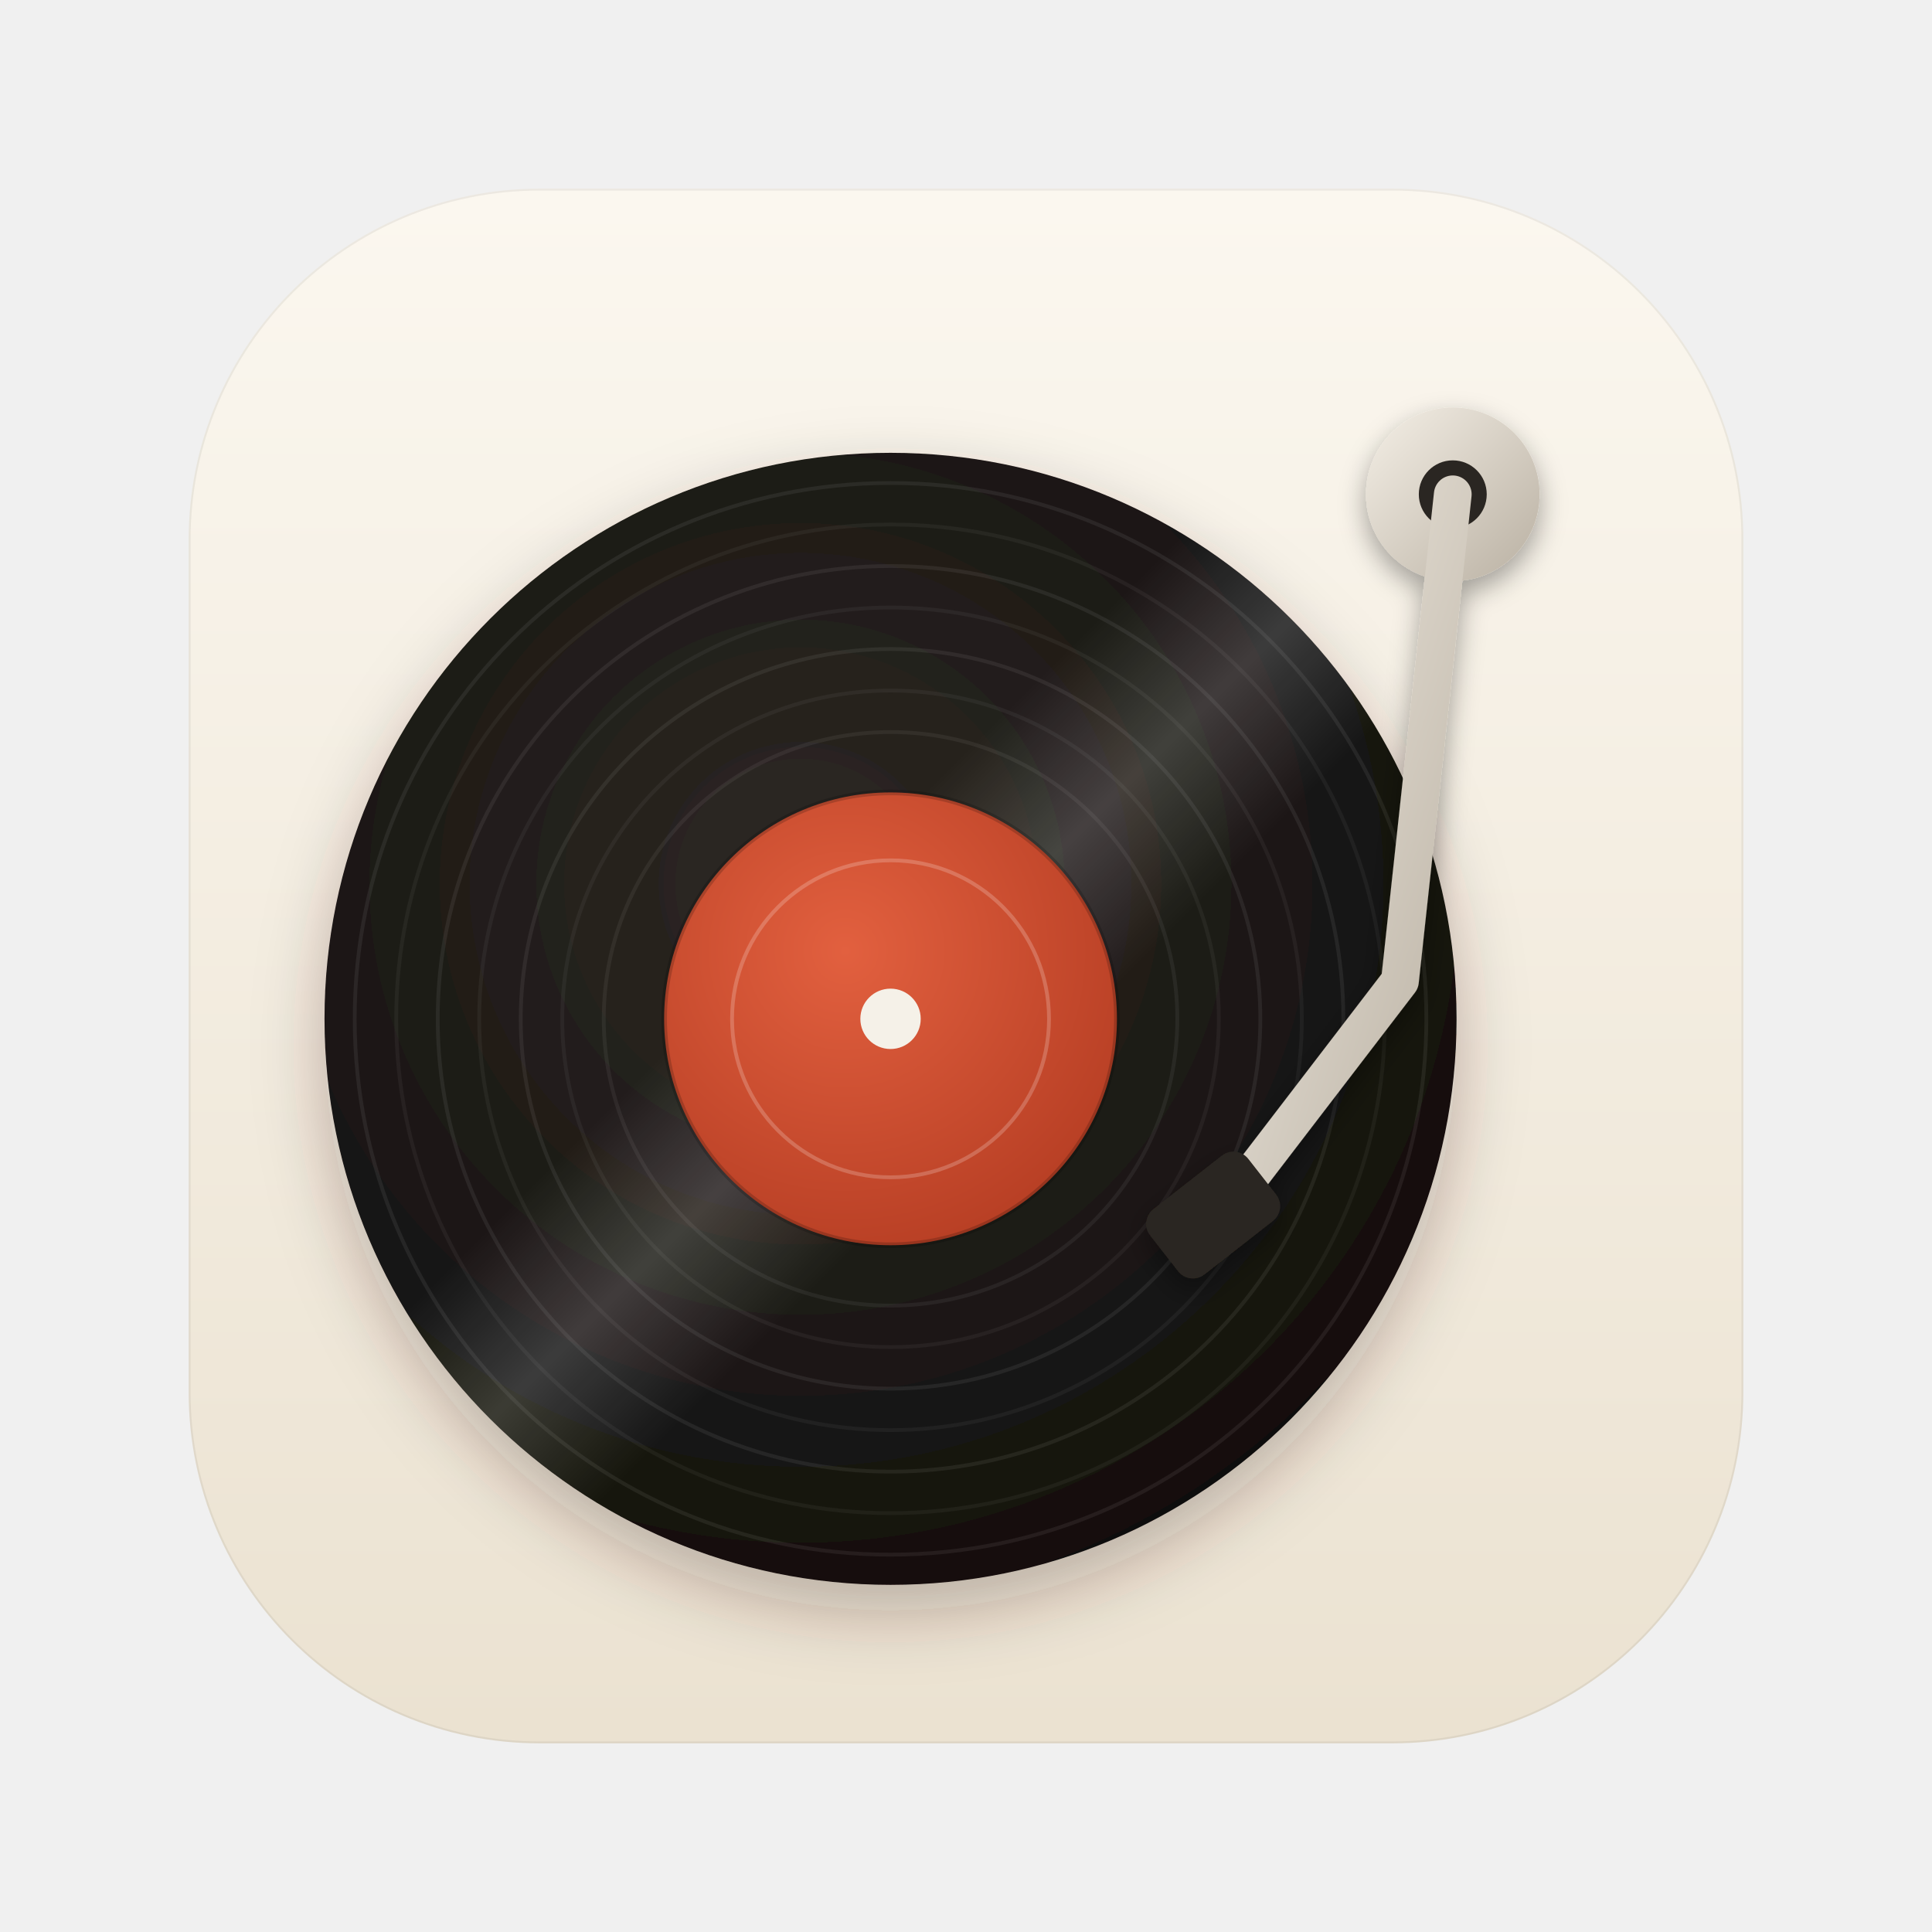
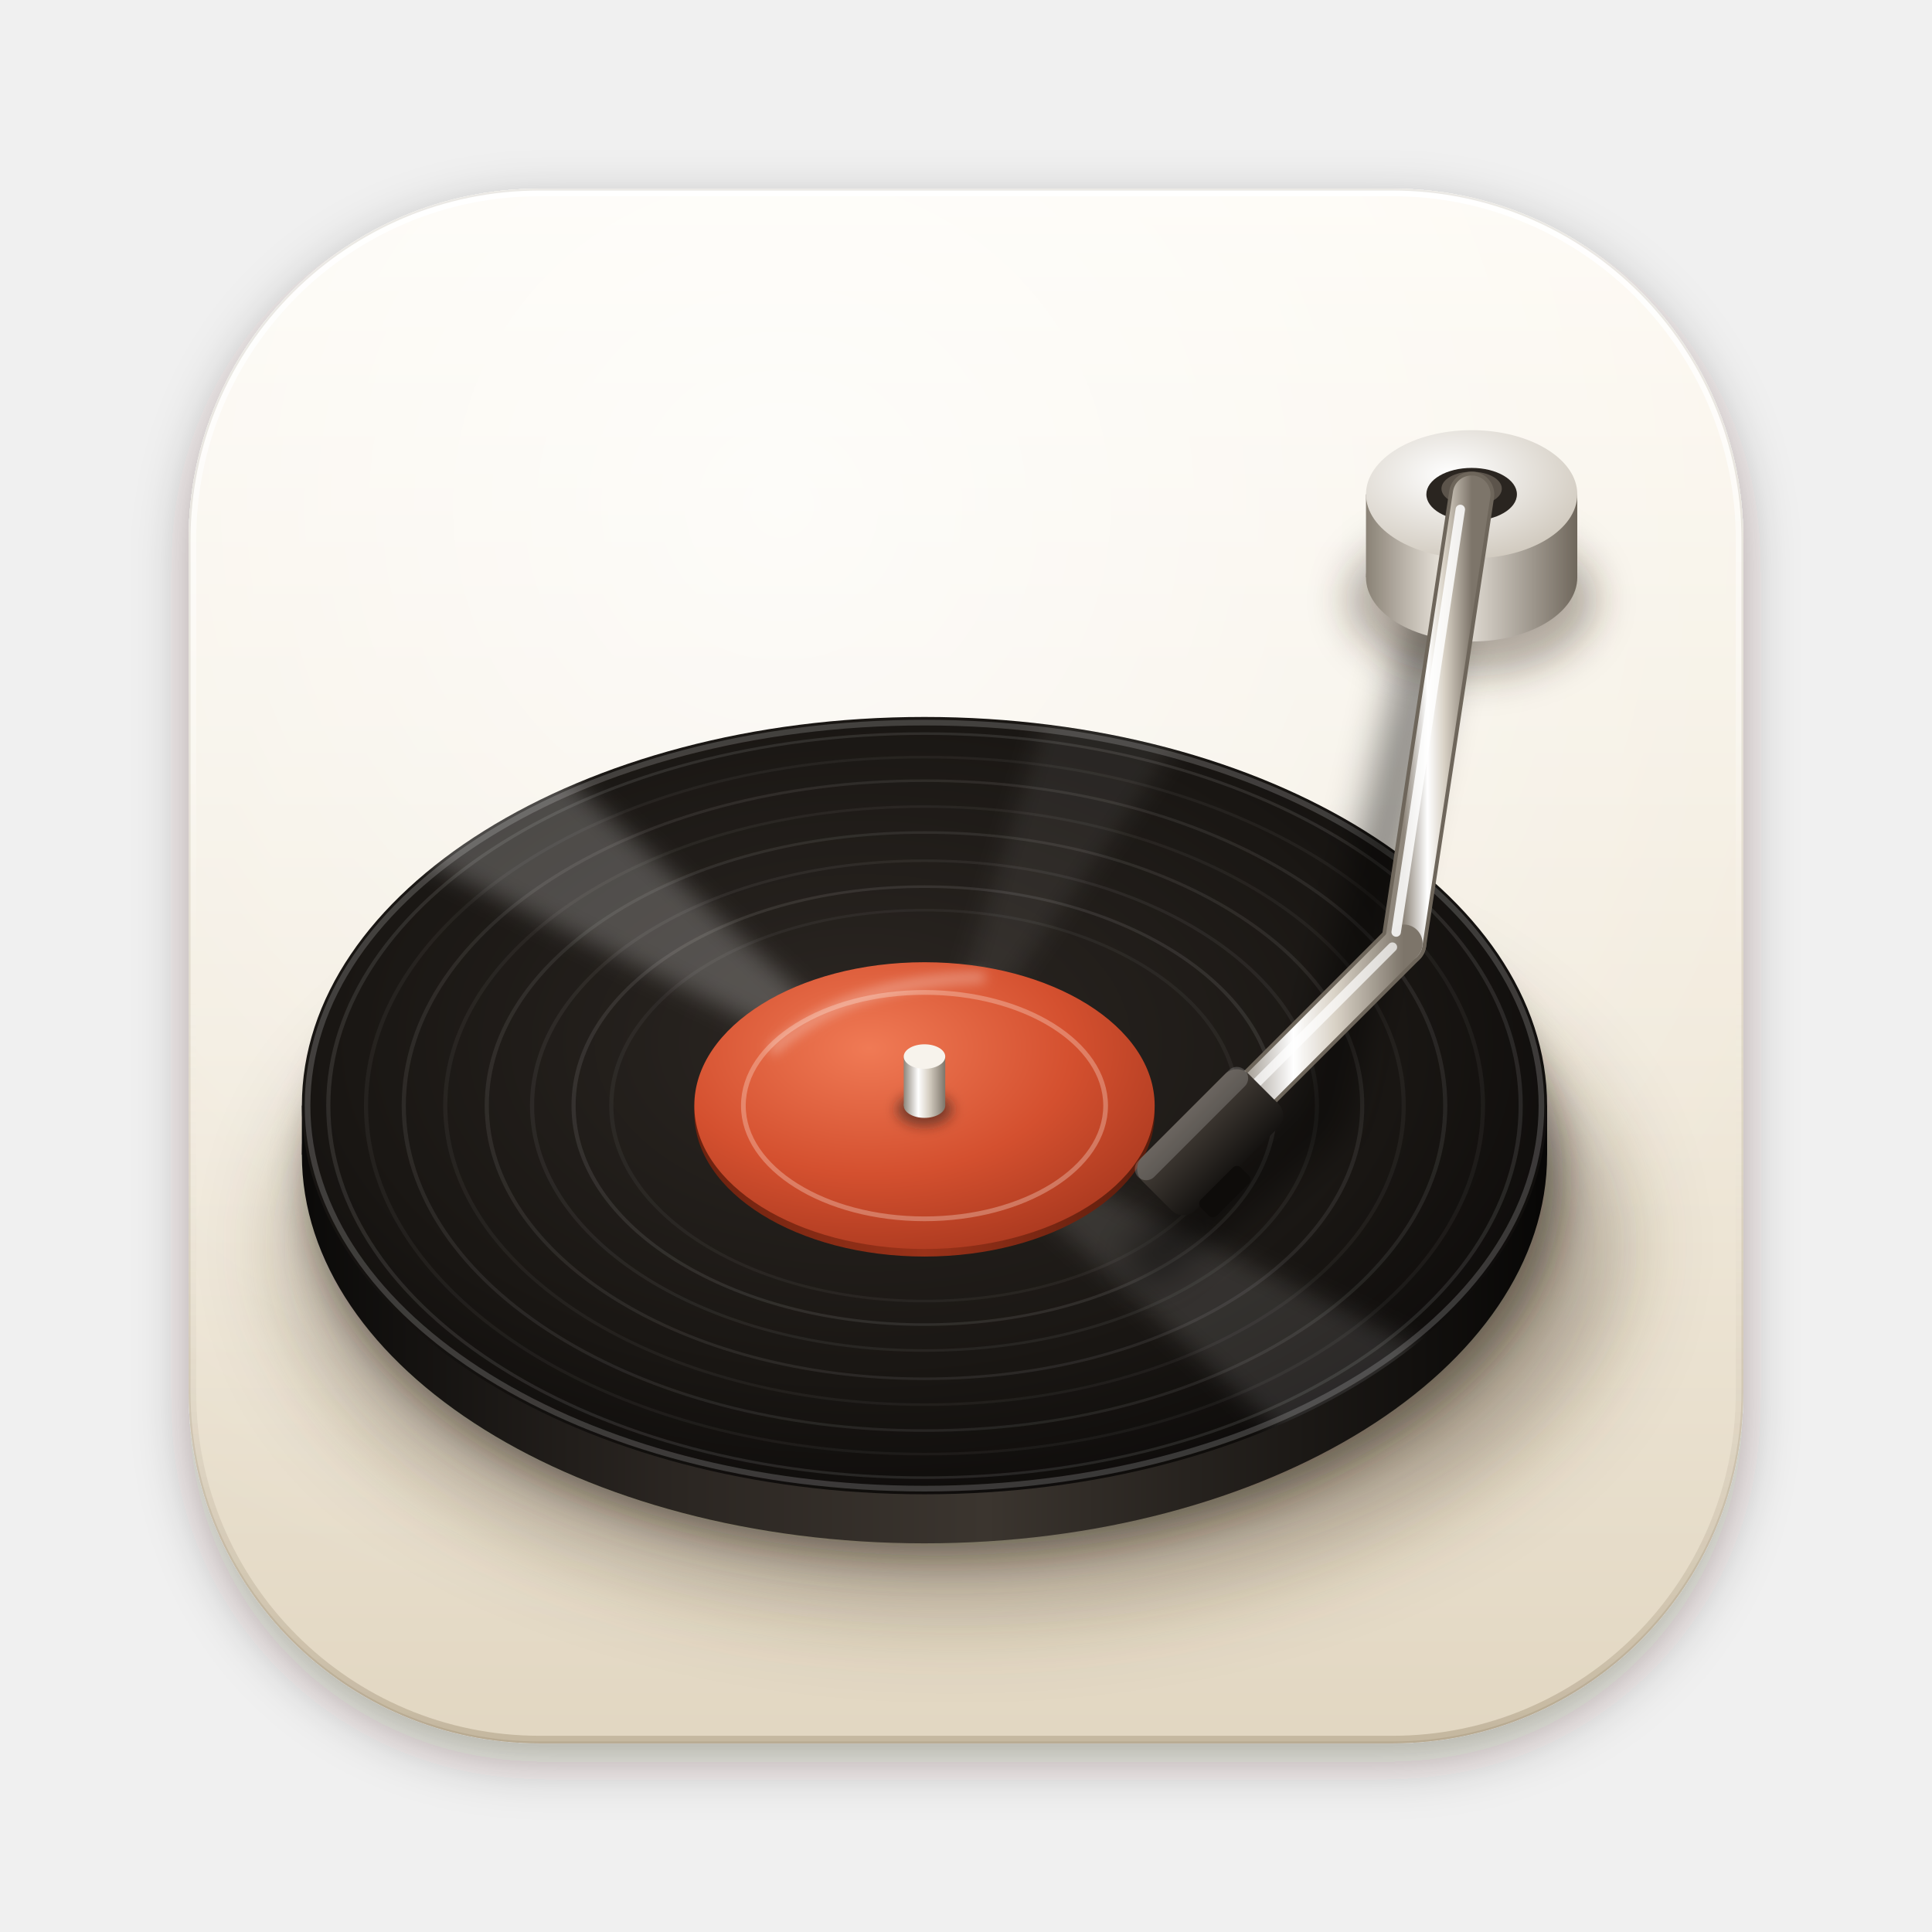
<svg xmlns="http://www.w3.org/2000/svg" width="1024" height="1024" viewBox="0 0 1024 1024">
  <defs>
-     <linearGradient id="paper" x1="0" y1="0" x2="0" y2="1">
-       <stop offset="0" stop-color="#fbf7ef" />
-       <stop offset="1" stop-color="#ebe2d1" />
+     <linearGradient id="tile" x1="0" y1="0" x2="0" y2="1">
+       <stop offset="0" stop-color="#fdfaf3" />
+       <stop offset="0.55" stop-color="#f1eadc" />
+       <stop offset="1" stop-color="#e2d7c2" />
    </linearGradient>
-     <radialGradient id="disc" cx="0.42" cy="0.38" r="0.7">
-       <stop offset="0" stop-color="#2e2924" />
-       <stop offset="0.6" stop-color="#1b1815" />
-       <stop offset="1" stop-color="#0f0d0b" />
+     <linearGradient id="tileRim" x1="0" y1="0" x2="0" y2="1">
+       <stop offset="0" stop-color="#ffffff" stop-opacity="0.95" />
+       <stop offset="0.5" stop-color="#ffffff" stop-opacity="0" />
+       <stop offset="1" stop-color="#7a6648" stop-opacity="0.28" />
+     </linearGradient>
+     <radialGradient id="tileGlow" cx="0.38" cy="0.2" r="0.75">
+       <stop offset="0" stop-color="#ffffff" stop-opacity="0.7" />
+       <stop offset="1" stop-color="#ffffff" stop-opacity="0" />
    </radialGradient>
-     <linearGradient id="sheen" x1="0" y1="0" x2="1" y2="1">
-       <stop offset="0" stop-color="#ffffff" stop-opacity="0" />
-       <stop offset="0.42" stop-color="#ffffff" stop-opacity="0" />
-       <stop offset="0.5" stop-color="#ffffff" stop-opacity="0.16" />
-       <stop offset="0.58" stop-color="#ffffff" stop-opacity="0" />
-       <stop offset="1" stop-color="#ffffff" stop-opacity="0" />
+     <linearGradient id="edge" x1="0" y1="0" x2="1" y2="0">
+       <stop offset="0" stop-color="#0b0a09" />
+       <stop offset="0.3" stop-color="#2b2622" />
+       <stop offset="0.55" stop-color="#3b352f" />
+       <stop offset="0.8" stop-color="#1c1916" />
+       <stop offset="1" stop-color="#080706" />
    </linearGradient>
-     <radialGradient id="label" cx="0.4" cy="0.35" r="0.75">
-       <stop offset="0" stop-color="#e2603f" />
-       <stop offset="1" stop-color="#b43c22" />
+     <radialGradient id="vinyl" cx="0.45" cy="0.42" r="0.62">
+       <stop offset="0" stop-color="#2c2723" />
+       <stop offset="0.7" stop-color="#191613" />
+       <stop offset="1" stop-color="#0d0b0a" />
    </radialGradient>
-     <linearGradient id="arm" x1="0" y1="0" x2="1" y2="1">
-       <stop offset="0" stop-color="#f4efe6" />
-       <stop offset="1" stop-color="#b9b0a2" />
+     <linearGradient id="sheenA" x1="0" y1="0" x2="1" y2="0">
+       <stop offset="0" stop-color="#fff" stop-opacity="0" />
+       <stop offset="0.5" stop-color="#fff" stop-opacity="0.34" />
+       <stop offset="1" stop-color="#fff" stop-opacity="0" />
    </linearGradient>
-     <filter id="drop" x="-20%" y="-20%" width="140%" height="140%">
-       <feDropShadow dx="0" dy="14" stdDeviation="18" flood-color="#3a2a18" flood-opacity="0.28" />
+     <radialGradient id="label" cx="0.38" cy="0.3" r="0.8">
+       <stop offset="0" stop-color="#f07a55" />
+       <stop offset="0.55" stop-color="#d4502f" />
+       <stop offset="1" stop-color="#a5361d" />
+     </radialGradient>
+     <linearGradient id="labelEdge" x1="0" y1="0" x2="1" y2="0">
+       <stop offset="0" stop-color="#6d220f" />
+       <stop offset="0.5" stop-color="#9a3219" />
+       <stop offset="1" stop-color="#5a1c0c" />
+     </linearGradient>
+     <linearGradient id="chrome" x1="0" y1="0" x2="1" y2="0">
+       <stop offset="0" stop-color="#8f877c" />
+       <stop offset="0.35" stop-color="#ffffff" />
+       <stop offset="0.6" stop-color="#d8d1c5" />
+       <stop offset="1" stop-color="#7d756a" />
+     </linearGradient>
+     <linearGradient id="tube" gradientUnits="userSpaceOnUse" x1="0" y1="-13" x2="0" y2="13">
+       <stop offset="0" stop-color="#ffffff" />
+       <stop offset="0.35" stop-color="#e9e3d8" />
+       <stop offset="0.7" stop-color="#a39a8c" />
+       <stop offset="1" stop-color="#6e665b" />
+     </linearGradient>
+     <linearGradient id="baseSide" x1="0" y1="0" x2="1" y2="0">
+       <stop offset="0" stop-color="#8a8276" />
+       <stop offset="0.4" stop-color="#f3eee6" />
+       <stop offset="1" stop-color="#6f675c" />
+     </linearGradient>
+     <radialGradient id="baseTop" cx="0.4" cy="0.35" r="0.8">
+       <stop offset="0" stop-color="#ffffff" />
+       <stop offset="1" stop-color="#c9c1b4" />
+     </radialGradient>
+     <linearGradient id="head" x1="0" y1="0" x2="0" y2="1">
+       <stop offset="0" stop-color="#4a433c" />
+       <stop offset="1" stop-color="#151311" />
+     </linearGradient>
+     <filter id="tileShadow" x="-20%" y="-20%" width="140%" height="150%">
+       <feDropShadow dx="0" dy="10" stdDeviation="14" flood-color="#2c1f10" flood-opacity="0.32" />
    </filter>
-     <filter id="soft" x="-30%" y="-30%" width="160%" height="160%">
-       <feDropShadow dx="0" dy="6" stdDeviation="7" flood-color="#000" flood-opacity="0.35" />
+     <filter id="blur24" x="-30%" y="-60%" width="160%" height="220%">
+       <feGaussianBlur stdDeviation="24" />
    </filter>
-     <clipPath id="discClip">
-       <circle cx="472" cy="540" r="300" />
+     <filter id="blur10" x="-30%" y="-60%" width="160%" height="220%">
+       <feGaussianBlur stdDeviation="10" />
+     </filter>
+     <filter id="blur6" x="-40%" y="-40%" width="180%" height="180%">
+       <feGaussianBlur stdDeviation="6" />
+     </filter>
+     <filter id="blur3" x="-40%" y="-40%" width="180%" height="180%">
+       <feGaussianBlur stdDeviation="3" />
+     </filter>
+     <clipPath id="tileClip">
+       <rect x="100" y="100" width="824" height="824" rx="186" />
+     </clipPath>
+     <clipPath id="topClip">
+       <ellipse cx="490" cy="586" rx="330" ry="206" />
    </clipPath>
  </defs>
-   <rect x="100" y="100" width="824" height="824" rx="186" fill="url(#paper)" />
-   <rect x="100.5" y="100.5" width="823" height="823" rx="185.5" fill="none" stroke="#000" stroke-opacity="0.06" />
-   <g filter="url(#drop)">
-     <circle cx="472" cy="540" r="300" fill="url(#disc)" />
+   <g filter="url(#tileShadow)">
+     <rect x="100" y="100" width="824" height="824" rx="186" fill="url(#tile)" />
  </g>
-   <g clip-path="url(#discClip)" fill="none" stroke="#ffffff">
-     <circle cx="472" cy="540" r="284" stroke-opacity="0.07" stroke-width="2" />
-     <circle cx="472" cy="540" r="262" stroke-opacity="0.05" stroke-width="2" />
-     <circle cx="472" cy="540" r="240" stroke-opacity="0.07" stroke-width="2" />
-     <circle cx="472" cy="540" r="218" stroke-opacity="0.05" stroke-width="2" />
-     <circle cx="472" cy="540" r="196" stroke-opacity="0.07" stroke-width="2" />
-     <circle cx="472" cy="540" r="174" stroke-opacity="0.05" stroke-width="2" />
-     <circle cx="472" cy="540" r="152" stroke-opacity="0.06" stroke-width="2" />
-     <rect x="152" y="220" width="640" height="640" fill="url(#sheen)" stroke="none" />
+   <rect x="100" y="100" width="824" height="824" rx="186" fill="url(#tileGlow)" />
+   <rect x="102" y="102" width="820" height="820" rx="184" fill="none" stroke="url(#tileRim)" stroke-width="4" />
+   <g clip-path="url(#tileClip)">
+     <ellipse cx="506" cy="660" rx="350" ry="190" fill="#3b2a16" opacity="0.38" filter="url(#blur24)" />
+     <ellipse cx="496" cy="624" rx="332" ry="200" fill="#1a120a" opacity="0.45" filter="url(#blur10)" />
+     <ellipse cx="490" cy="612" rx="330" ry="206" fill="url(#edge)" />
+     <rect x="160" y="586" width="660" height="26" fill="url(#edge)" />
+     <ellipse cx="490" cy="586" rx="330" ry="206" fill="url(#vinyl)" />
+     <g clip-path="url(#topClip)">
+       <g fill="none" stroke="#ffffff" stroke-width="2.2" transform="translate(490 586) scale(1 0.624)">
+         <circle r="316" stroke-opacity="0.10" />
+         <circle r="296" stroke-opacity="0.05" />
+         <circle r="276" stroke-opacity="0.08" />
+         <circle r="254" stroke-opacity="0.05" />
+         <circle r="232" stroke-opacity="0.08" />
+         <circle r="208" stroke-opacity="0.06" />
+         <circle r="186" stroke-opacity="0.09" />
+         <circle r="166" stroke-opacity="0.05" />
+       </g>
+       <g filter="url(#blur6)">
+         <path d="M490 586 L150 420 L210 330 Z" fill="#ffffff" opacity="0.22" />
+         <path d="M490 586 L830 752 L770 842 Z" fill="#ffffff" opacity="0.12" />
+         <path d="M490 586 L560 360 L640 372 Z" fill="#ffffff" opacity="0.07" />
+       </g>
+       <ellipse cx="490" cy="586" rx="327" ry="203" fill="none" stroke="#ffffff" stroke-opacity="0.18" stroke-width="3" />
+     </g>
+     <ellipse cx="490" cy="590" rx="122" ry="76" fill="url(#labelEdge)" />
+     <ellipse cx="490" cy="586" rx="122" ry="76" fill="url(#label)" />
+     <ellipse cx="490" cy="586" rx="96" ry="60" fill="none" stroke="#ffe7da" stroke-opacity="0.32" stroke-width="2.5" />
+     <path d="M410 556 Q 450 520 520 518" fill="none" stroke="#fff" stroke-opacity="0.35" stroke-width="5" stroke-linecap="round" filter="url(#blur3)" />
+     <ellipse cx="490" cy="588" rx="15" ry="9" fill="#1a1612" opacity="0.5" filter="url(#blur3)" />
+     <rect x="479" y="560" width="22" height="26" fill="url(#chrome)" />
+     <ellipse cx="490" cy="586" rx="11" ry="6.5" fill="url(#chrome)" />
+     <ellipse cx="490" cy="560" rx="11" ry="6.5" fill="#f7f3ec" />
+     <path d="M760 330 L700 592 L610 668" fill="none" stroke="#000" stroke-opacity="0.45" stroke-width="26" stroke-linecap="round" stroke-linejoin="round" filter="url(#blur10)" />
+     <ellipse cx="780" cy="318" rx="66" ry="40" fill="#2c1f10" opacity="0.35" filter="url(#blur10)" />
+     <rect x="724" y="262" width="112" height="44" fill="url(#baseSide)" />
+     <ellipse cx="780" cy="306" rx="56" ry="34" fill="url(#baseSide)" />
+     <ellipse cx="780" cy="262" rx="56" ry="34" fill="url(#baseTop)" />
+     <ellipse cx="780" cy="262" rx="24" ry="14" fill="#2a2520" />
+     <ellipse cx="780" cy="259" rx="16" ry="9" fill="#5c544b" />
+     <g>
+       <path d="M780 262 L744 500" stroke="#6e665b" stroke-width="24" stroke-linecap="round" fill="none" />
+       <path d="M744 500 L654 590" stroke="#6e665b" stroke-width="24" stroke-linecap="round" fill="none" />
+       <path d="M780 262 L744 500" stroke="url(#chrome)" stroke-width="20" stroke-linecap="round" fill="none" />
+       <path d="M744 500 L654 590" stroke="url(#chrome)" stroke-width="20" stroke-linecap="round" fill="none" />
+       <path d="M774 270 L740 494" stroke="#fff" stroke-opacity="0.85" stroke-width="5" stroke-linecap="round" fill="none" />
+       <path d="M738 502 L656 584" stroke="#fff" stroke-opacity="0.7" stroke-width="5" stroke-linecap="round" fill="none" />
+     </g>
+     <g transform="rotate(-45 640 604)">
+       <rect x="600" y="586" width="80" height="40" rx="9" fill="url(#head)" />
+       <rect x="600" y="586" width="80" height="12" rx="6" fill="#ffffff" opacity="0.18" />
+       <rect x="612" y="624" width="30" height="12" rx="3" fill="#0e0c0a" />
+     </g>
  </g>
-   <circle cx="472" cy="540" r="120" fill="url(#label)" />
-   <circle cx="472" cy="540" r="120" fill="none" stroke="#000" stroke-opacity="0.18" stroke-width="3" />
-   <circle cx="472" cy="540" r="84" fill="none" stroke="#fff4ec" stroke-opacity="0.22" stroke-width="2" />
-   <circle cx="472" cy="540" r="16" fill="#f5f1e8" />
-   <g filter="url(#soft)">
-     <circle cx="770" cy="262" r="46" fill="url(#arm)" />
-     <circle cx="770" cy="262" r="18" fill="#2a2520" />
-     <path d="M770 262 L742 520 L650 640" fill="none" stroke="url(#arm)" stroke-width="20" stroke-linecap="round" stroke-linejoin="round" />
-     <rect x="610" y="622" width="66" height="44" rx="10" transform="rotate(-38 643 644)" fill="#2a2520" />
-   </g>
+   <rect x="100.5" y="100.5" width="823" height="823" rx="185.5" fill="none" stroke="#5a4528" stroke-opacity="0.12" />
</svg>
